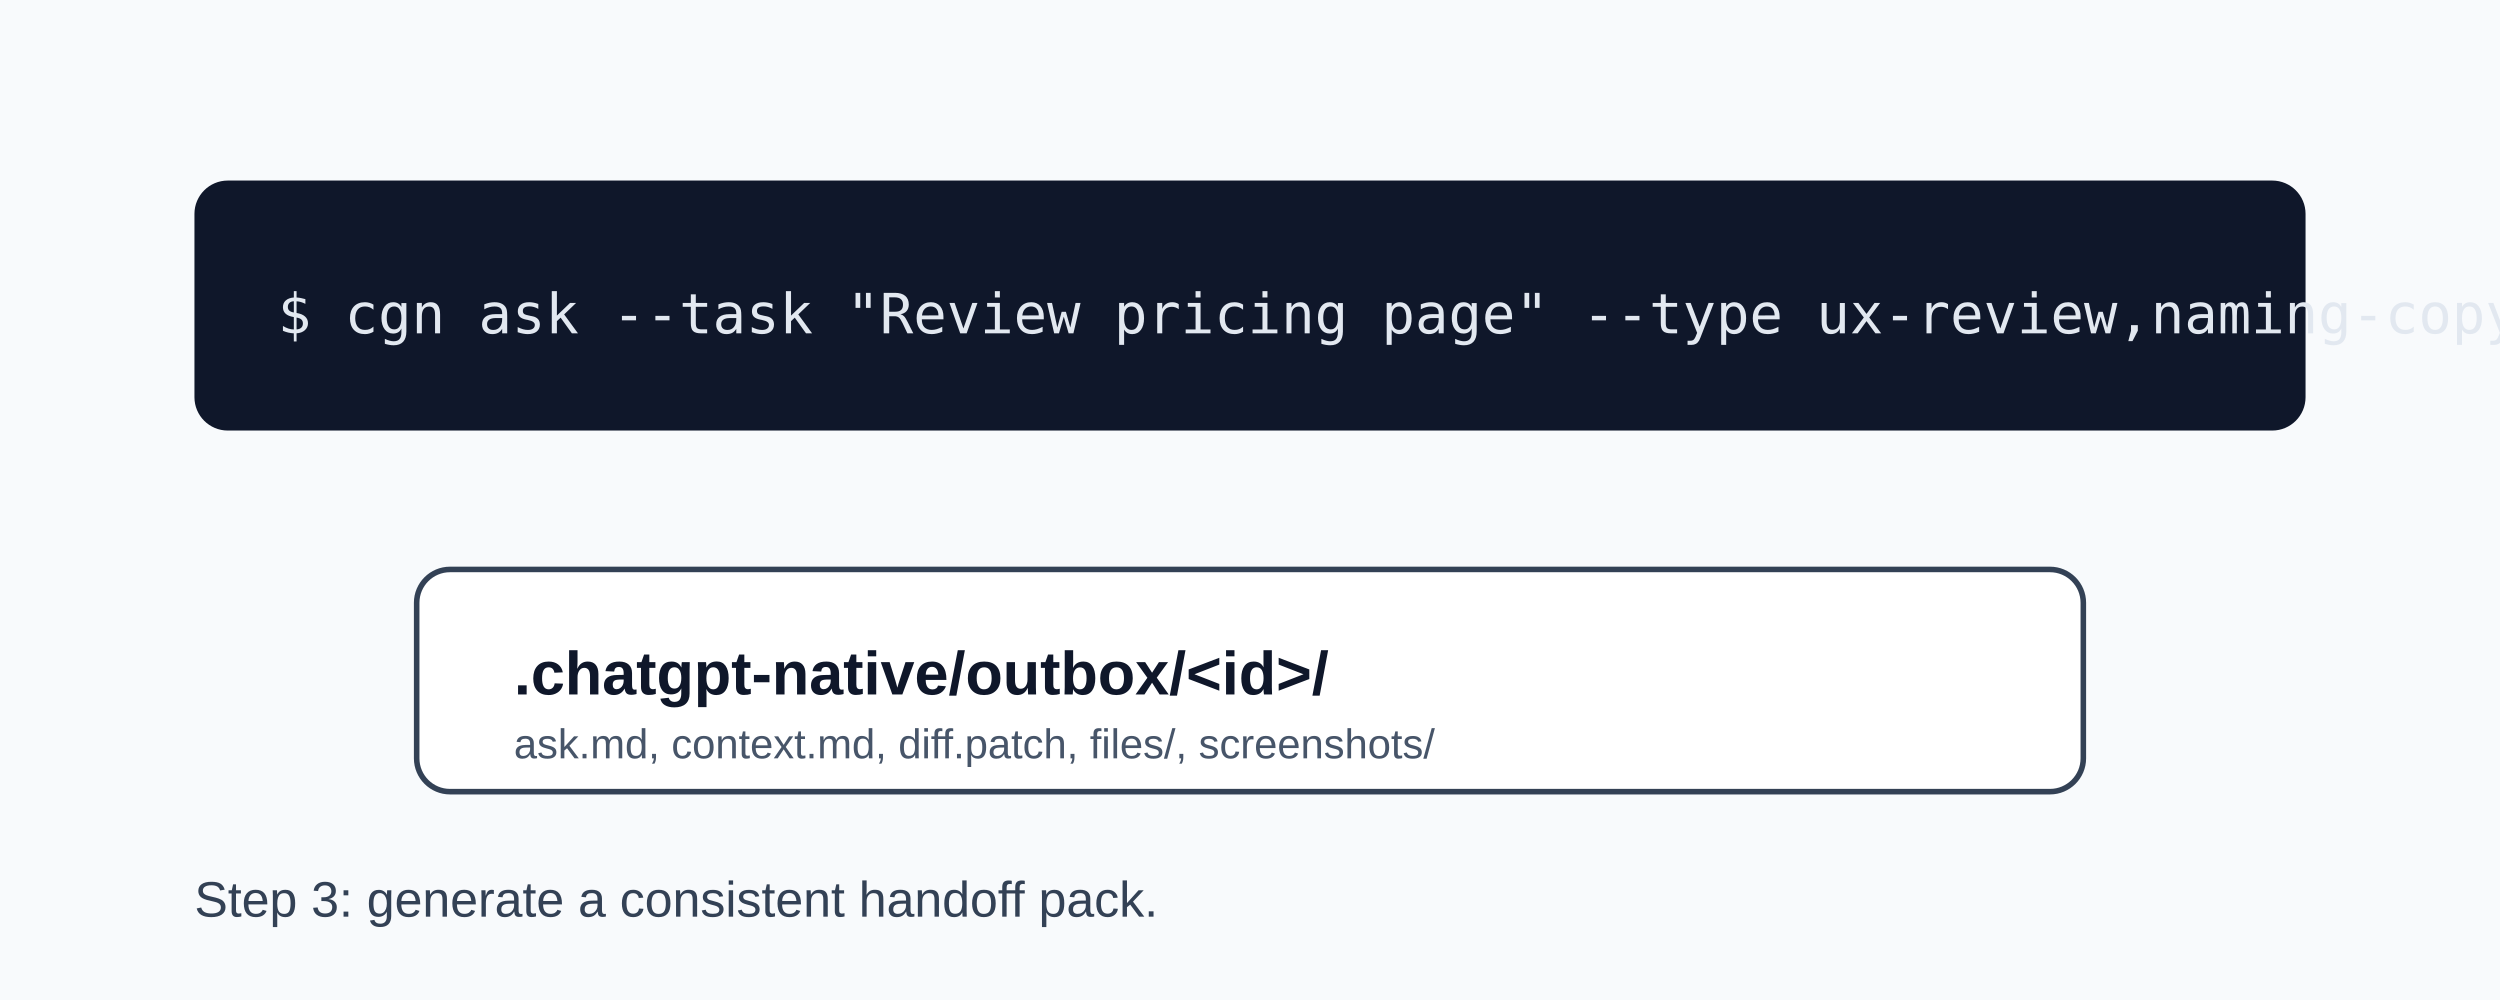
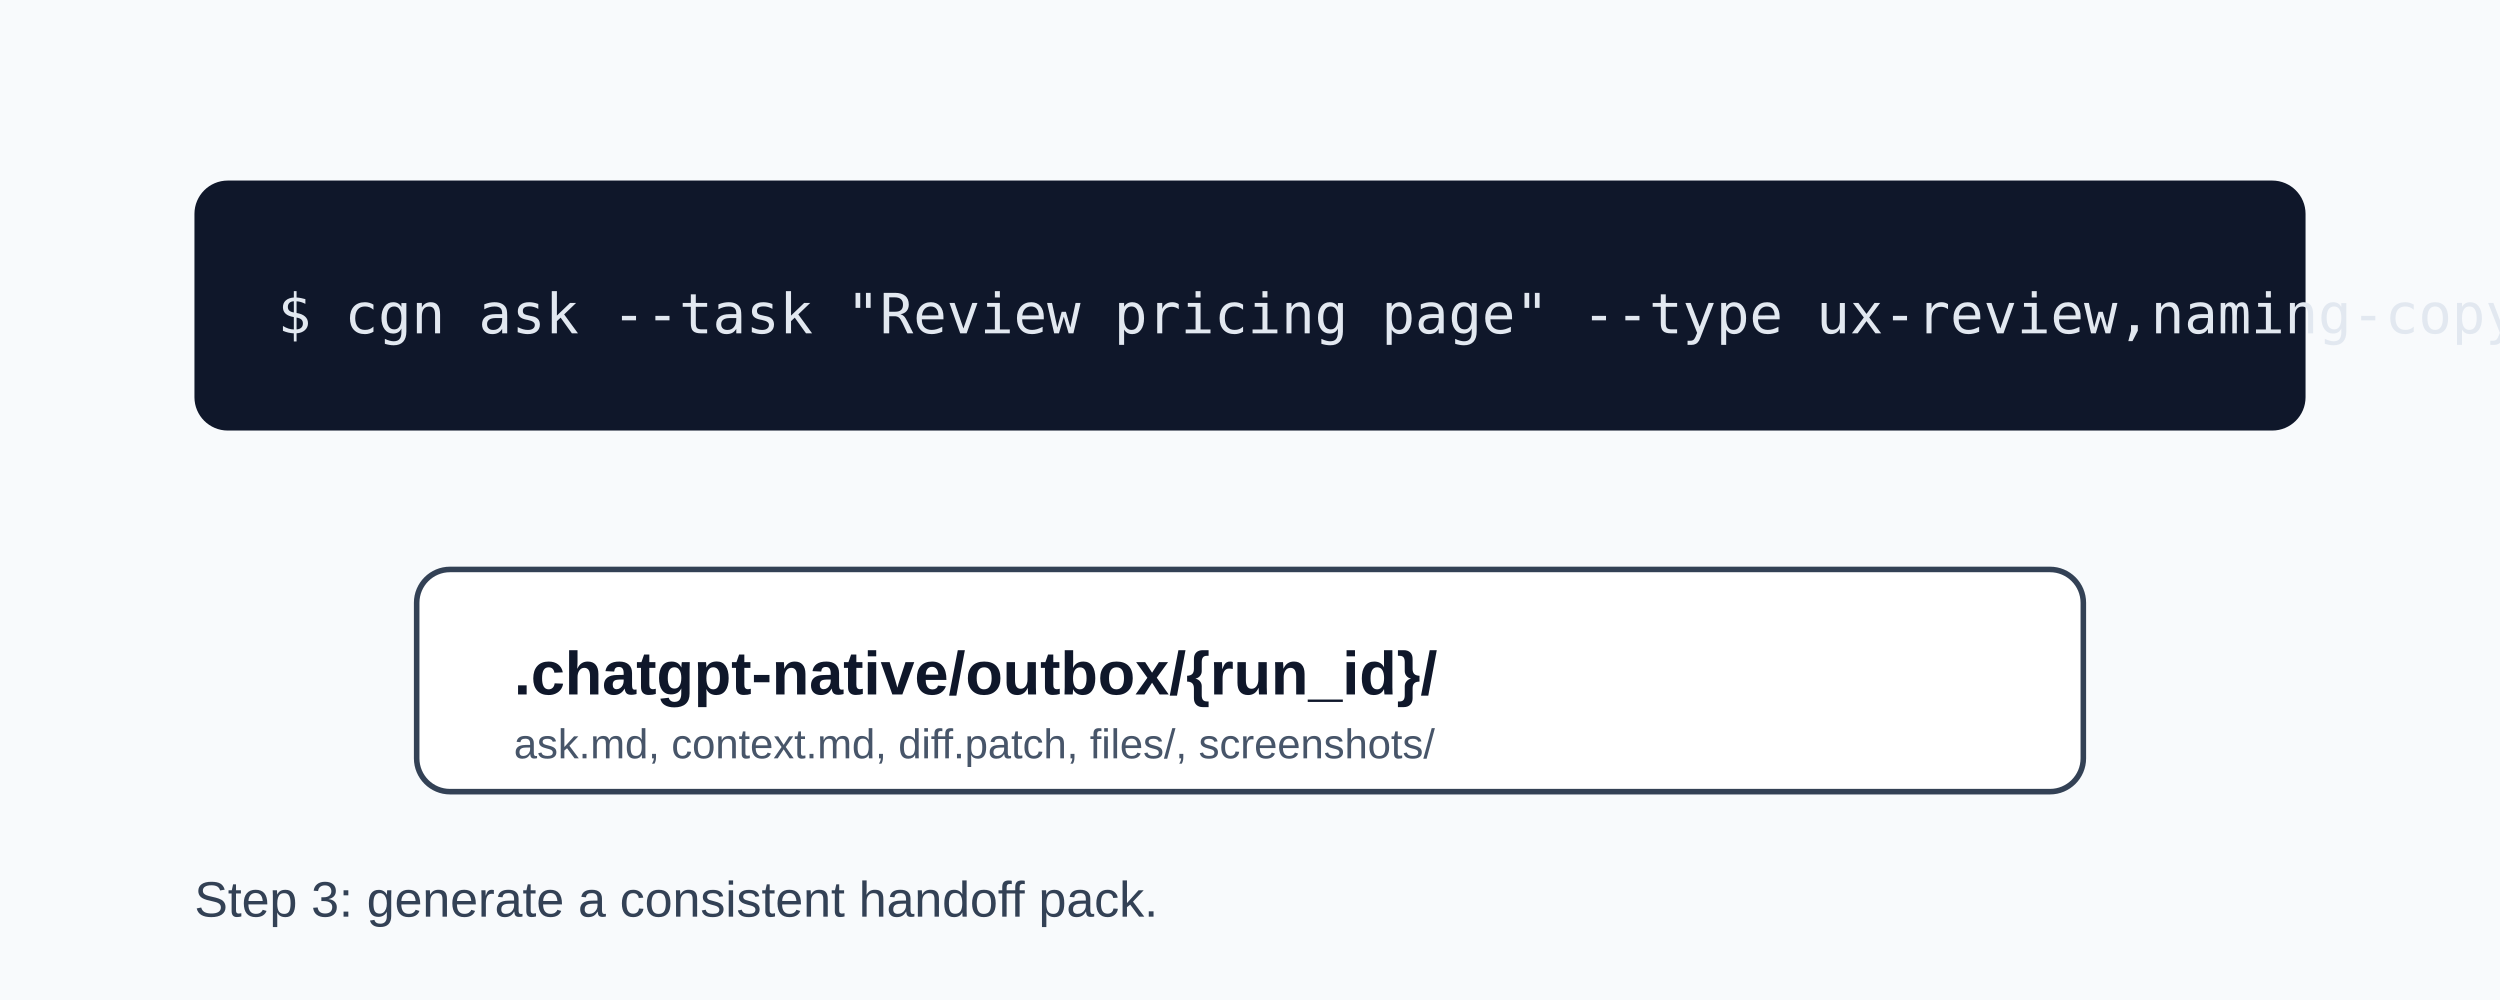
<svg xmlns="http://www.w3.org/2000/svg" width="900" height="360" viewBox="0 0 900 360" role="img" aria-labelledby="title">
  <rect width="900" height="360" fill="#f8fafc" />
  <rect x="70" y="65" width="760" height="90" rx="12" fill="#0f172a" />
  <text x="100" y="120" fill="#e2e8f0" font-family="Consolas, monospace" font-size="20">$ cgn ask --task "Review pricing page" --type ux-review,naming-copy</text>
  <rect x="150" y="205" width="600" height="80" rx="12" fill="#ffffff" stroke="#334155" stroke-width="2" />
-   <text x="185" y="250" fill="#0f172a" font-family="Arial, sans-serif" font-size="22" font-weight="700">.chatgpt-native/outbox/&lt;id&gt;/</text>
+   <text x="185" y="250" fill="#0f172a" font-family="Arial, sans-serif" font-size="22" font-weight="700">.chatgpt-native/outbox/{run_id}/</text>
  <text x="185" y="273" fill="#475569" font-family="Arial, sans-serif" font-size="15">ask.md, context.md, diff.patch, files/, screenshots/</text>
  <text x="70" y="330" fill="#334155" font-family="Arial, sans-serif" font-size="18">Step 3: generate a consistent handoff pack.</text>
</svg>
